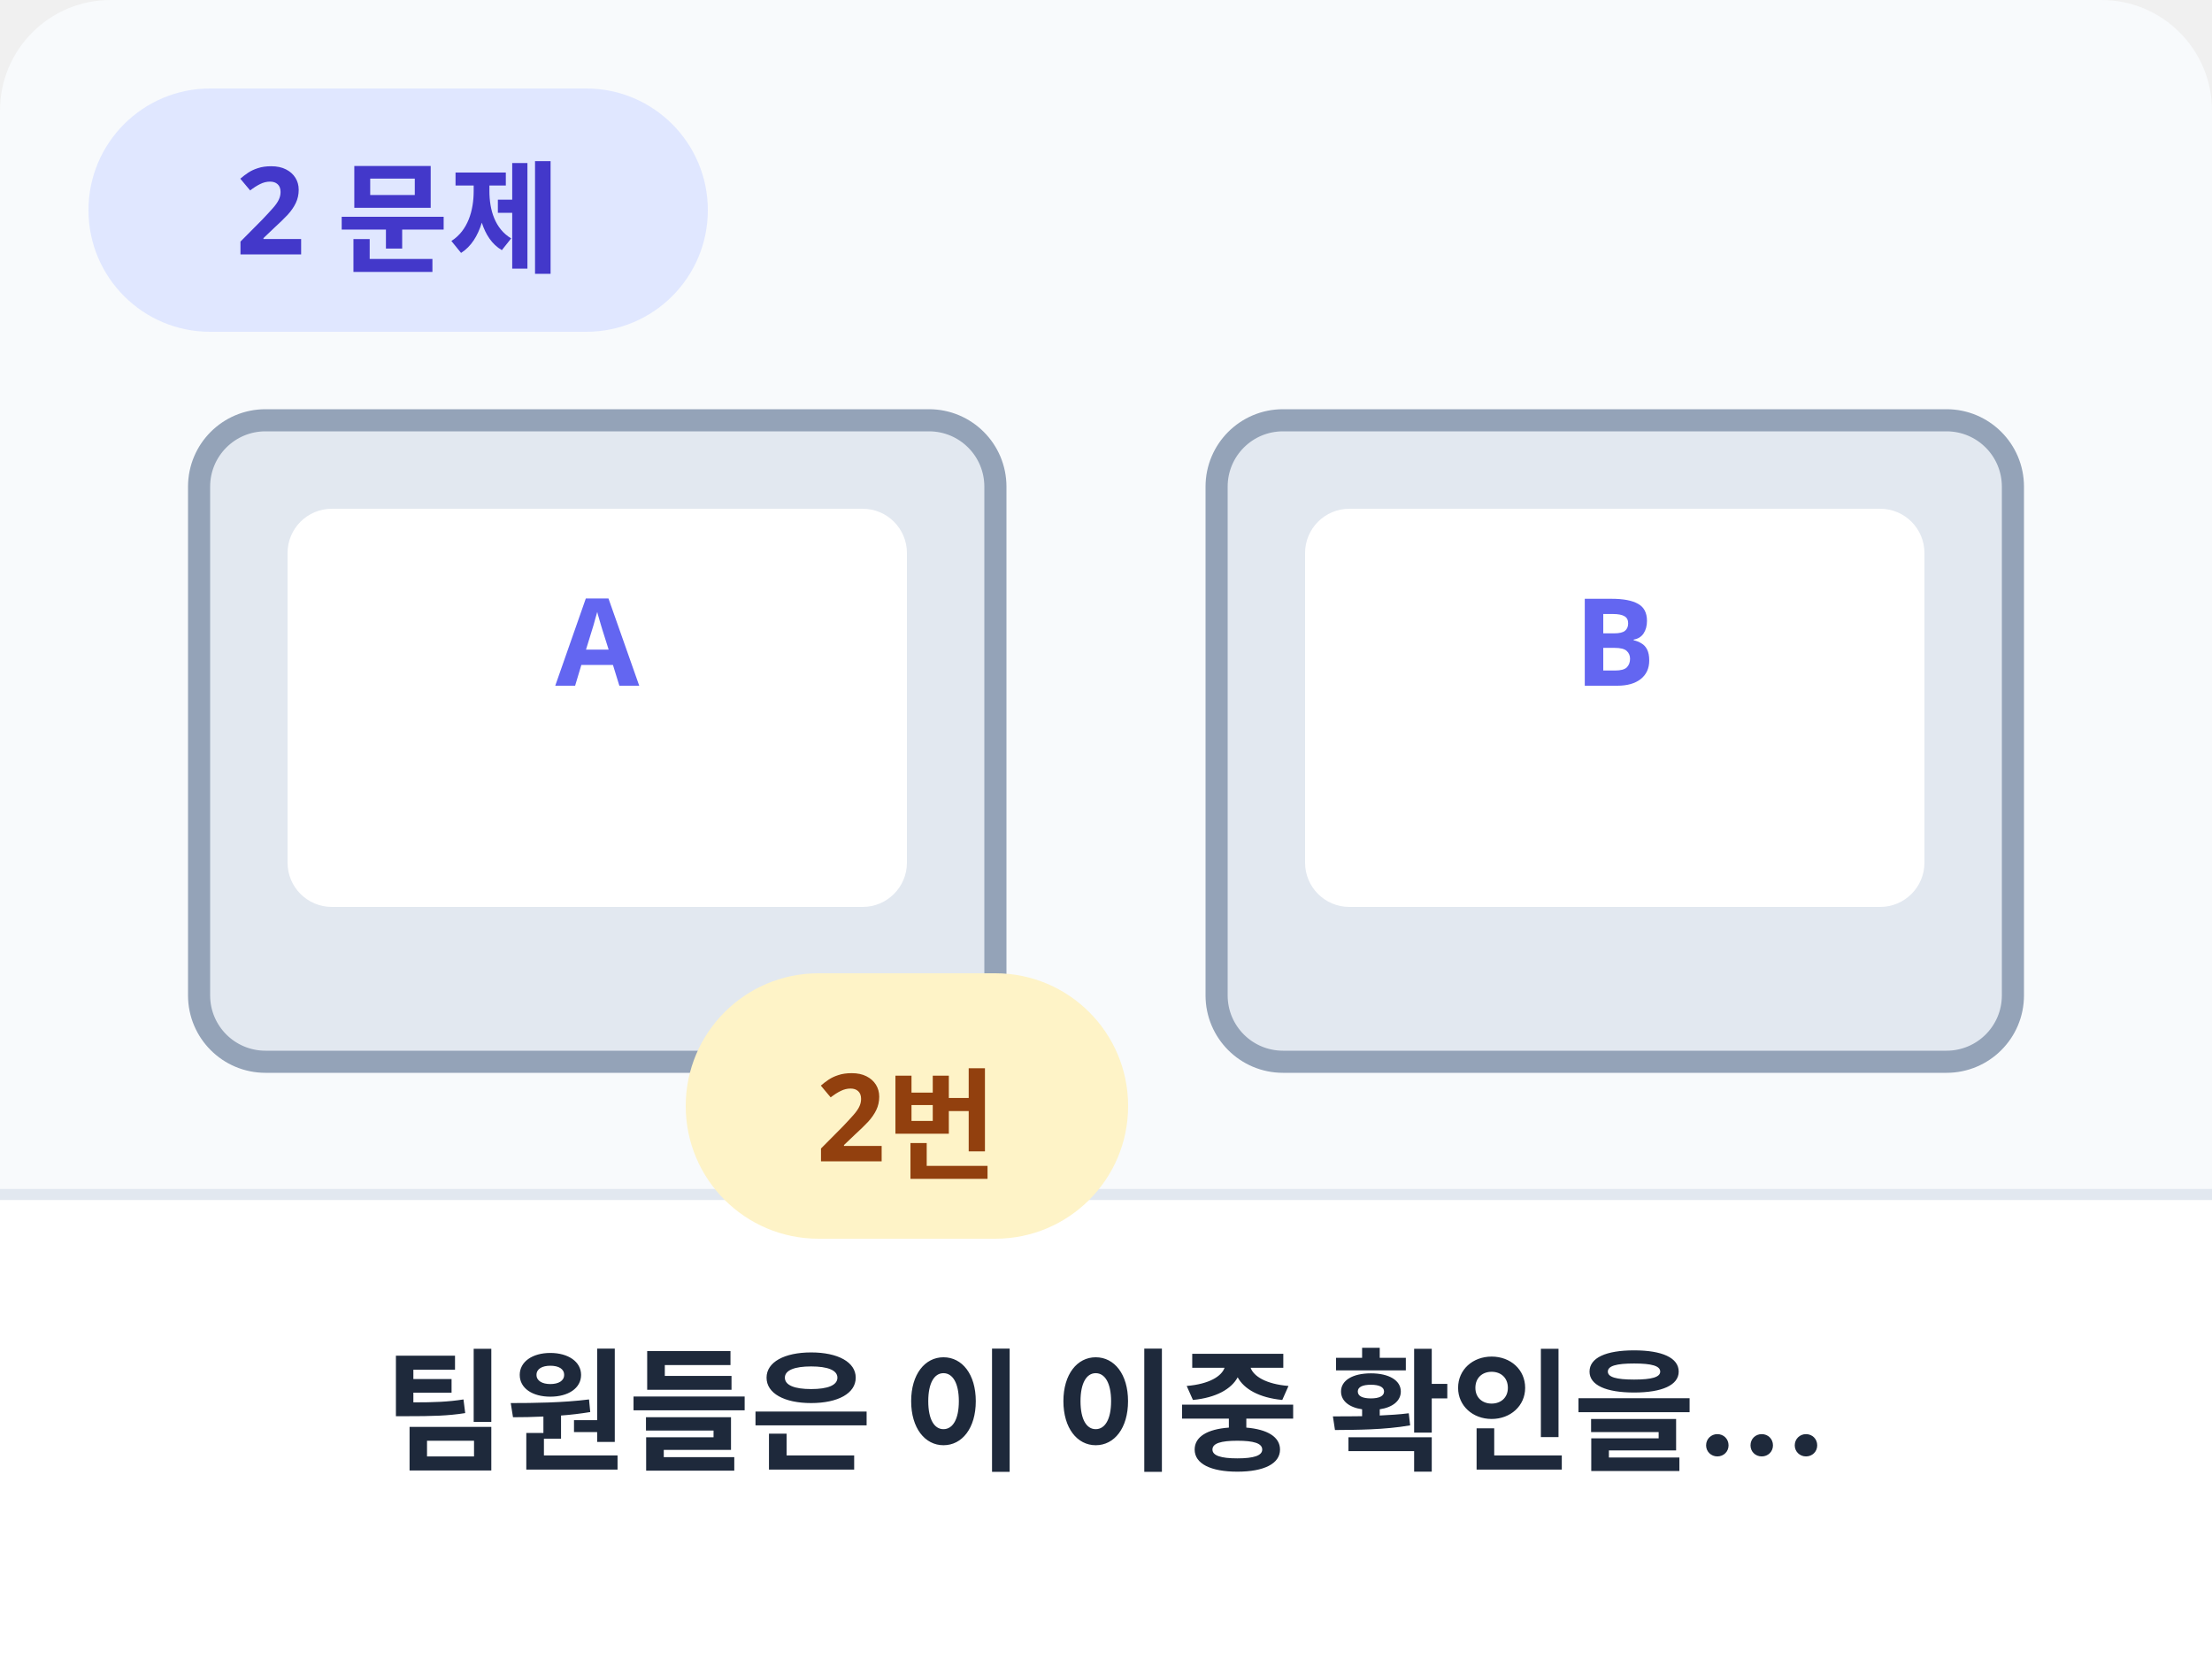
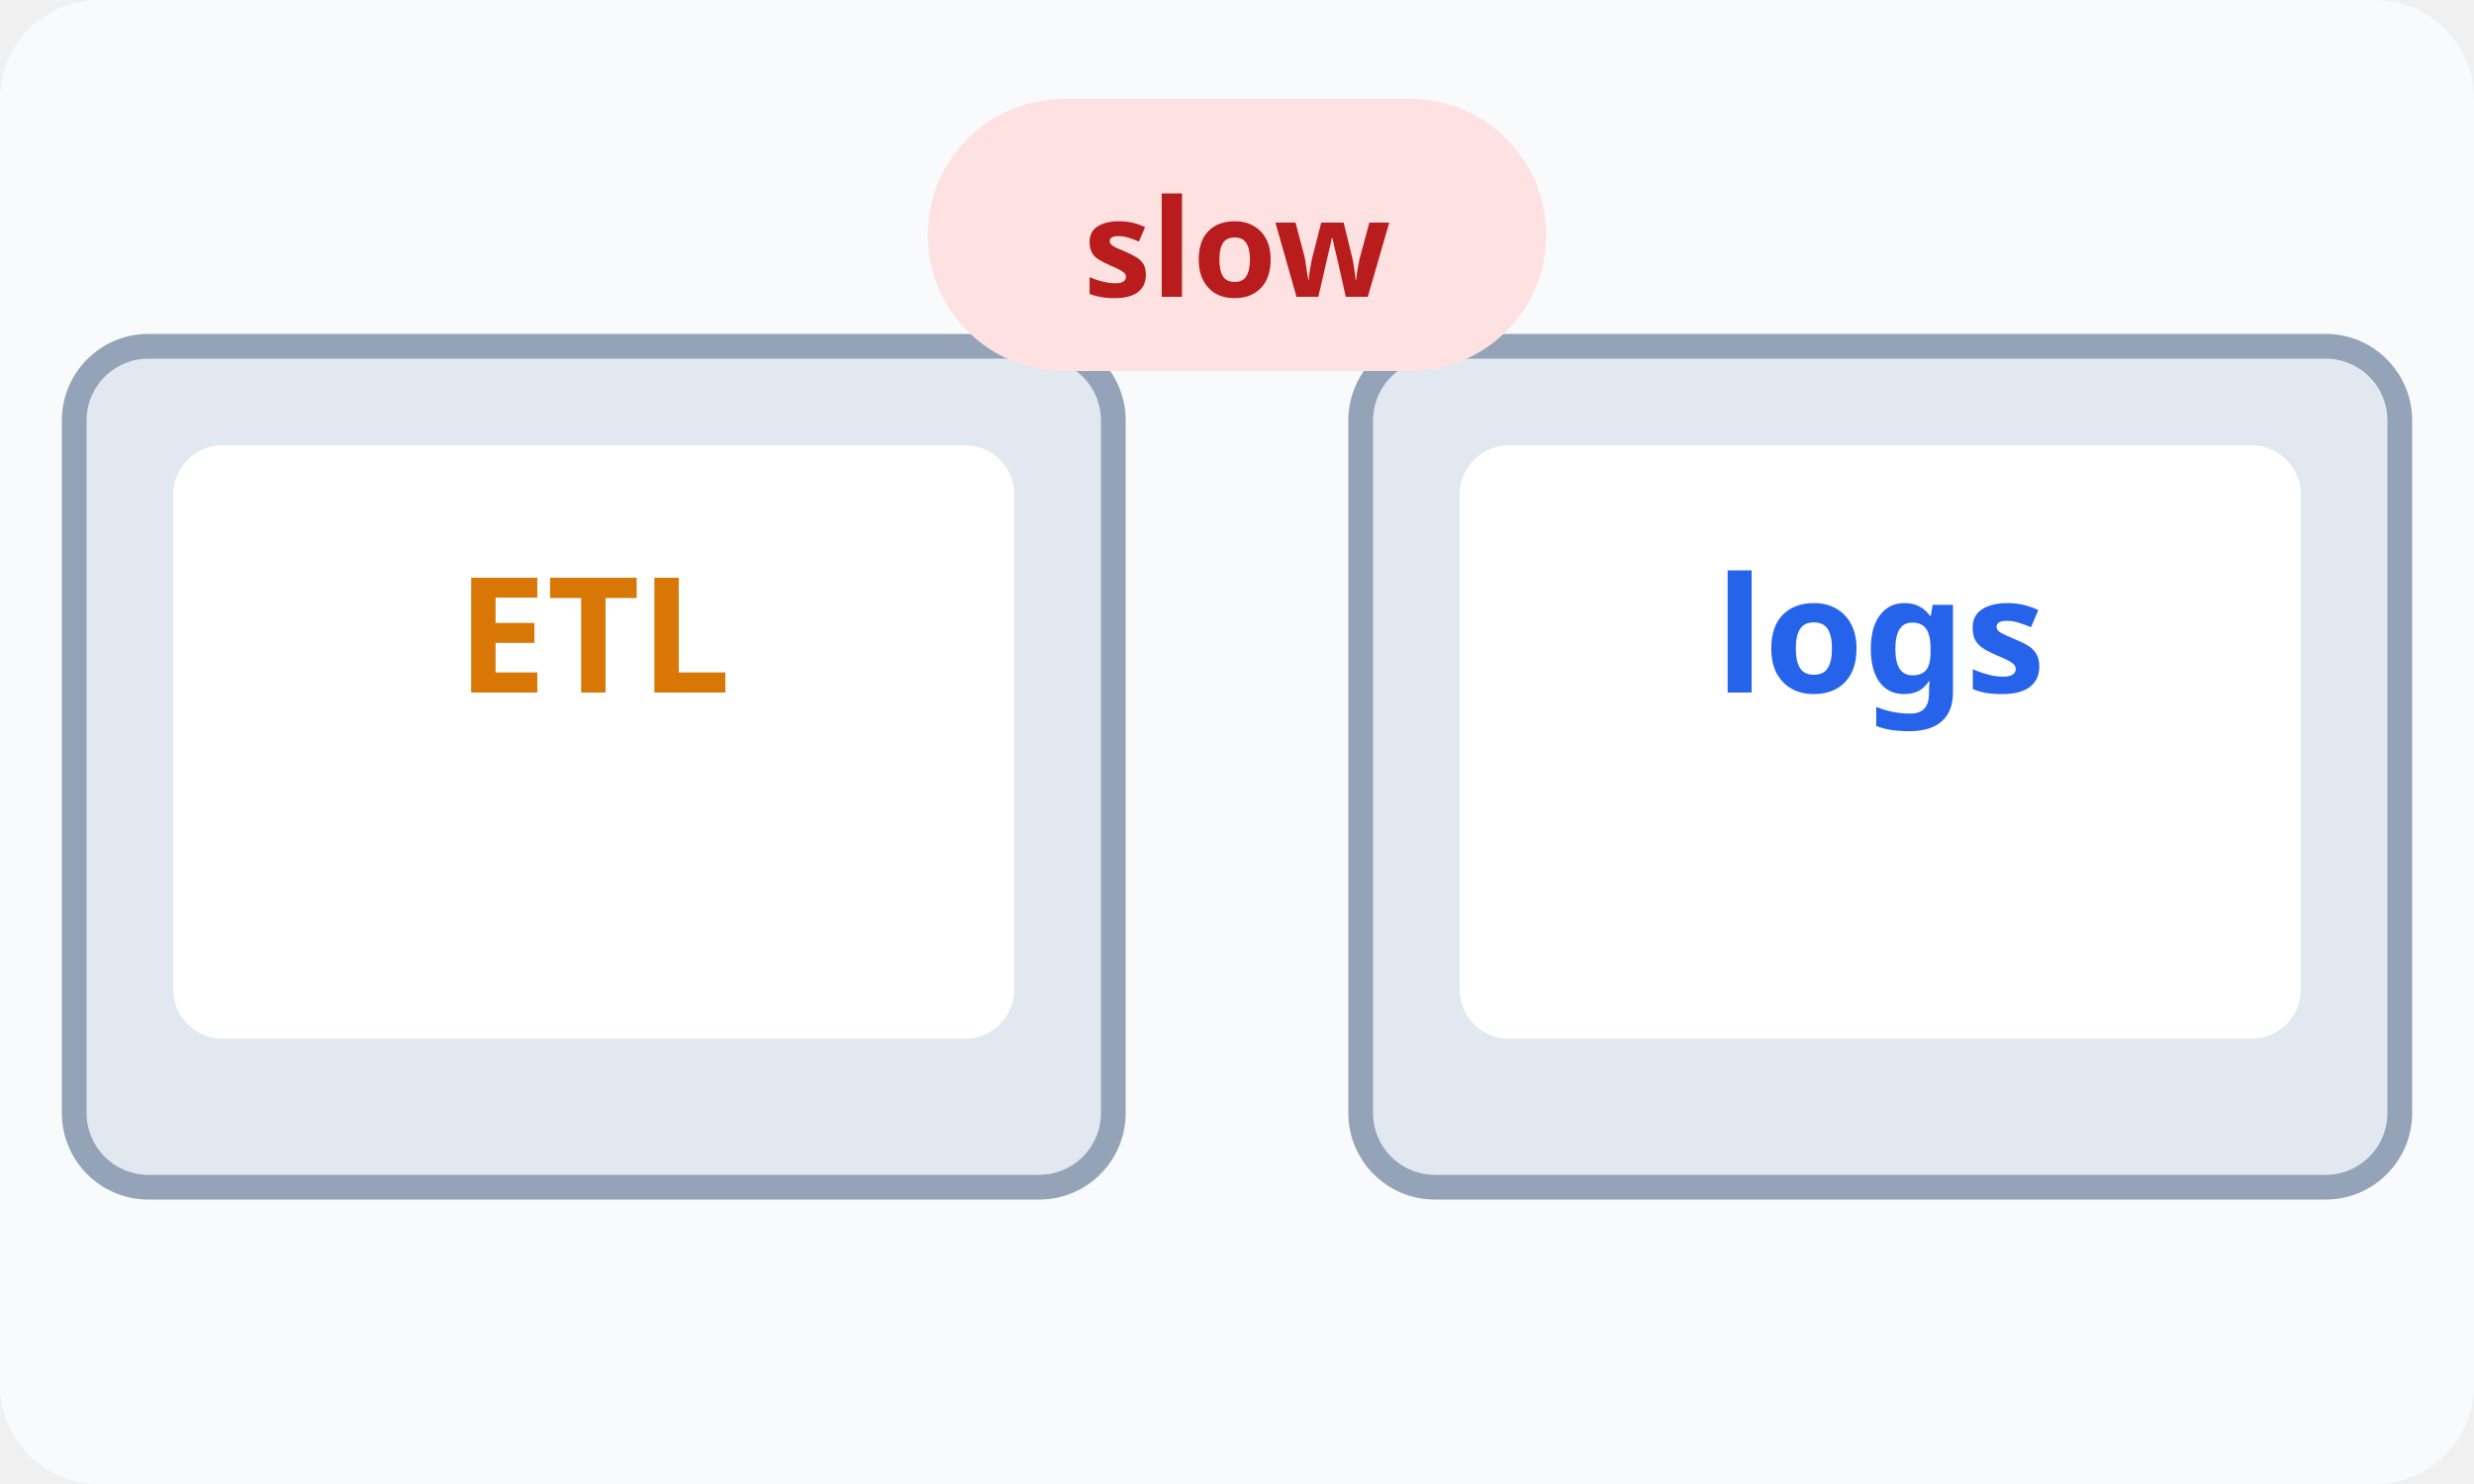
- <svg xmlns="http://www.w3.org/2000/svg" viewBox="0 0 200 150" role="img" aria-label="팀원들은 이 이중 확인을…">
-   <rect width="200" height="150" fill="#F8FAFC" rx="10" />
-   <rect x="8" y="8" width="56" height="22" rx="11" fill="#E0E7FF" />
-   <text x="36" y="23" text-anchor="middle" font-family="system-ui,sans-serif" font-size="11" font-weight="800" fill="#4338CA">2 문제</text>
-   <rect x="0" y="108" width="200" height="42" fill="#FFFFFF" />
-   <line x1="0" y1="108" x2="200" y2="108" stroke="#E2E8F0" stroke-width="1" />
-   <rect x="18" y="38" width="72" height="58" rx="6" fill="#E2E8F0" stroke="#94A3B8" stroke-width="2" />
-   <rect x="26" y="46" width="56" height="36" rx="4" fill="#FFFFFF" />
-   <text x="54" y="62" text-anchor="middle" font-family="system-ui,sans-serif" font-size="11" font-weight="800" fill="#6366F1">A</text>
-   <rect x="110" y="38" width="72" height="58" rx="6" fill="#E2E8F0" stroke="#94A3B8" stroke-width="2" />
-   <rect x="118" y="46" width="56" height="36" rx="4" fill="#FFFFFF" />
-   <text x="146" y="62" text-anchor="middle" font-family="system-ui,sans-serif" font-size="11" font-weight="800" fill="#6366F1">B</text>
-   <rect x="62" y="88" width="40" height="24" rx="12" fill="#FEF3C7" />
-   <text x="82" y="105" text-anchor="middle" font-family="system-ui,sans-serif" font-size="11" font-weight="800" fill="#92400E">2번</text>
-   <text x="100" y="132" text-anchor="middle" font-family="system-ui,-apple-system,sans-serif" font-size="12" font-weight="700" fill="#1E293B">팀원들은 이 이중 확인을…</text>
+ <svg xmlns="http://www.w3.org/2000/svg" viewBox="0 0 200 120" role="img" aria-hidden="true">
+   <rect width="200" height="120" fill="#F8FAFC" rx="8" />
+   <rect x="6" y="28" width="84" height="68" rx="6" fill="#E2E8F0" stroke="#94A3B8" stroke-width="2" />
+   <rect x="14" y="36" width="68" height="48" rx="4" fill="#FFFFFF" />
+   <text x="48" y="56" text-anchor="middle" font-family="system-ui,sans-serif" font-size="13" font-weight="800" fill="#D97706">ETL</text>
+   <rect x="110" y="28" width="84" height="68" rx="6" fill="#E2E8F0" stroke="#94A3B8" stroke-width="2" />
+   <rect x="118" y="36" width="68" height="48" rx="4" fill="#FFFFFF" />
+   <text x="152" y="56" text-anchor="middle" font-family="system-ui,sans-serif" font-size="13" font-weight="800" fill="#2563EB">logs</text>
+   <rect x="75" y="8" width="50" height="22" rx="11" fill="#FEE2E2" />
+   <text x="100" y="24" text-anchor="middle" font-family="system-ui,sans-serif" font-size="11" font-weight="800" fill="#B91C1C">slow</text>
</svg>
